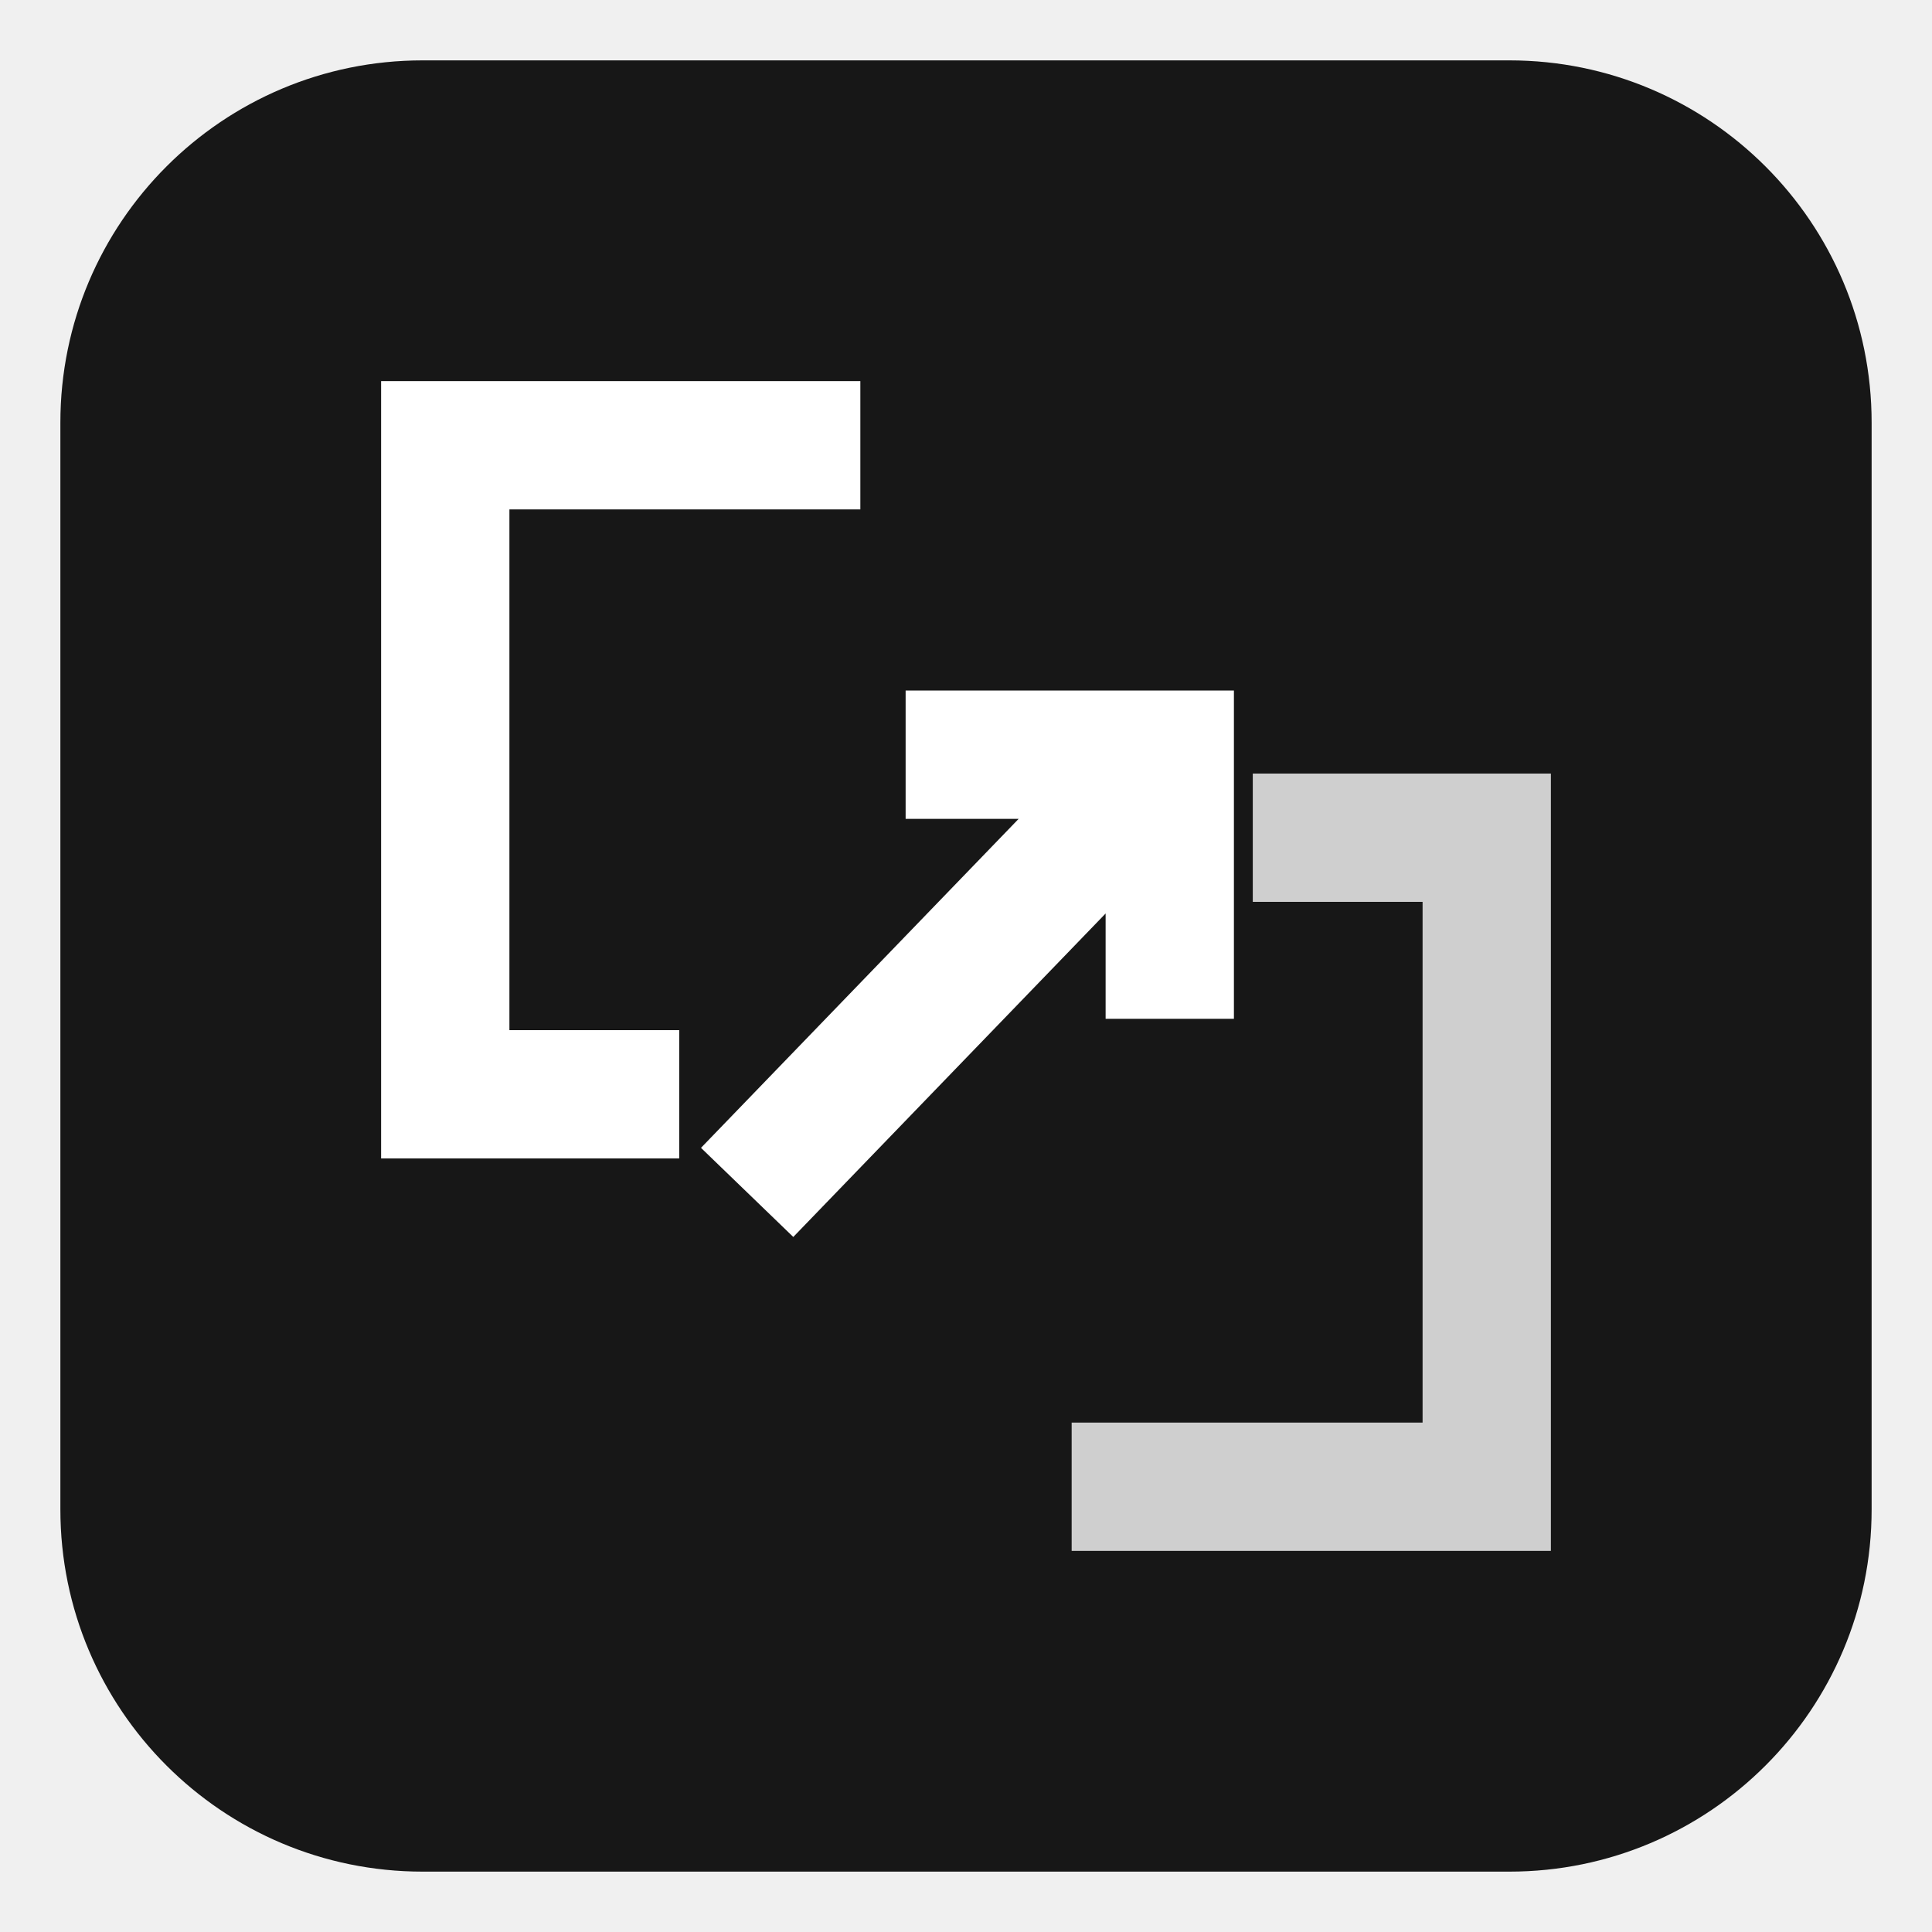
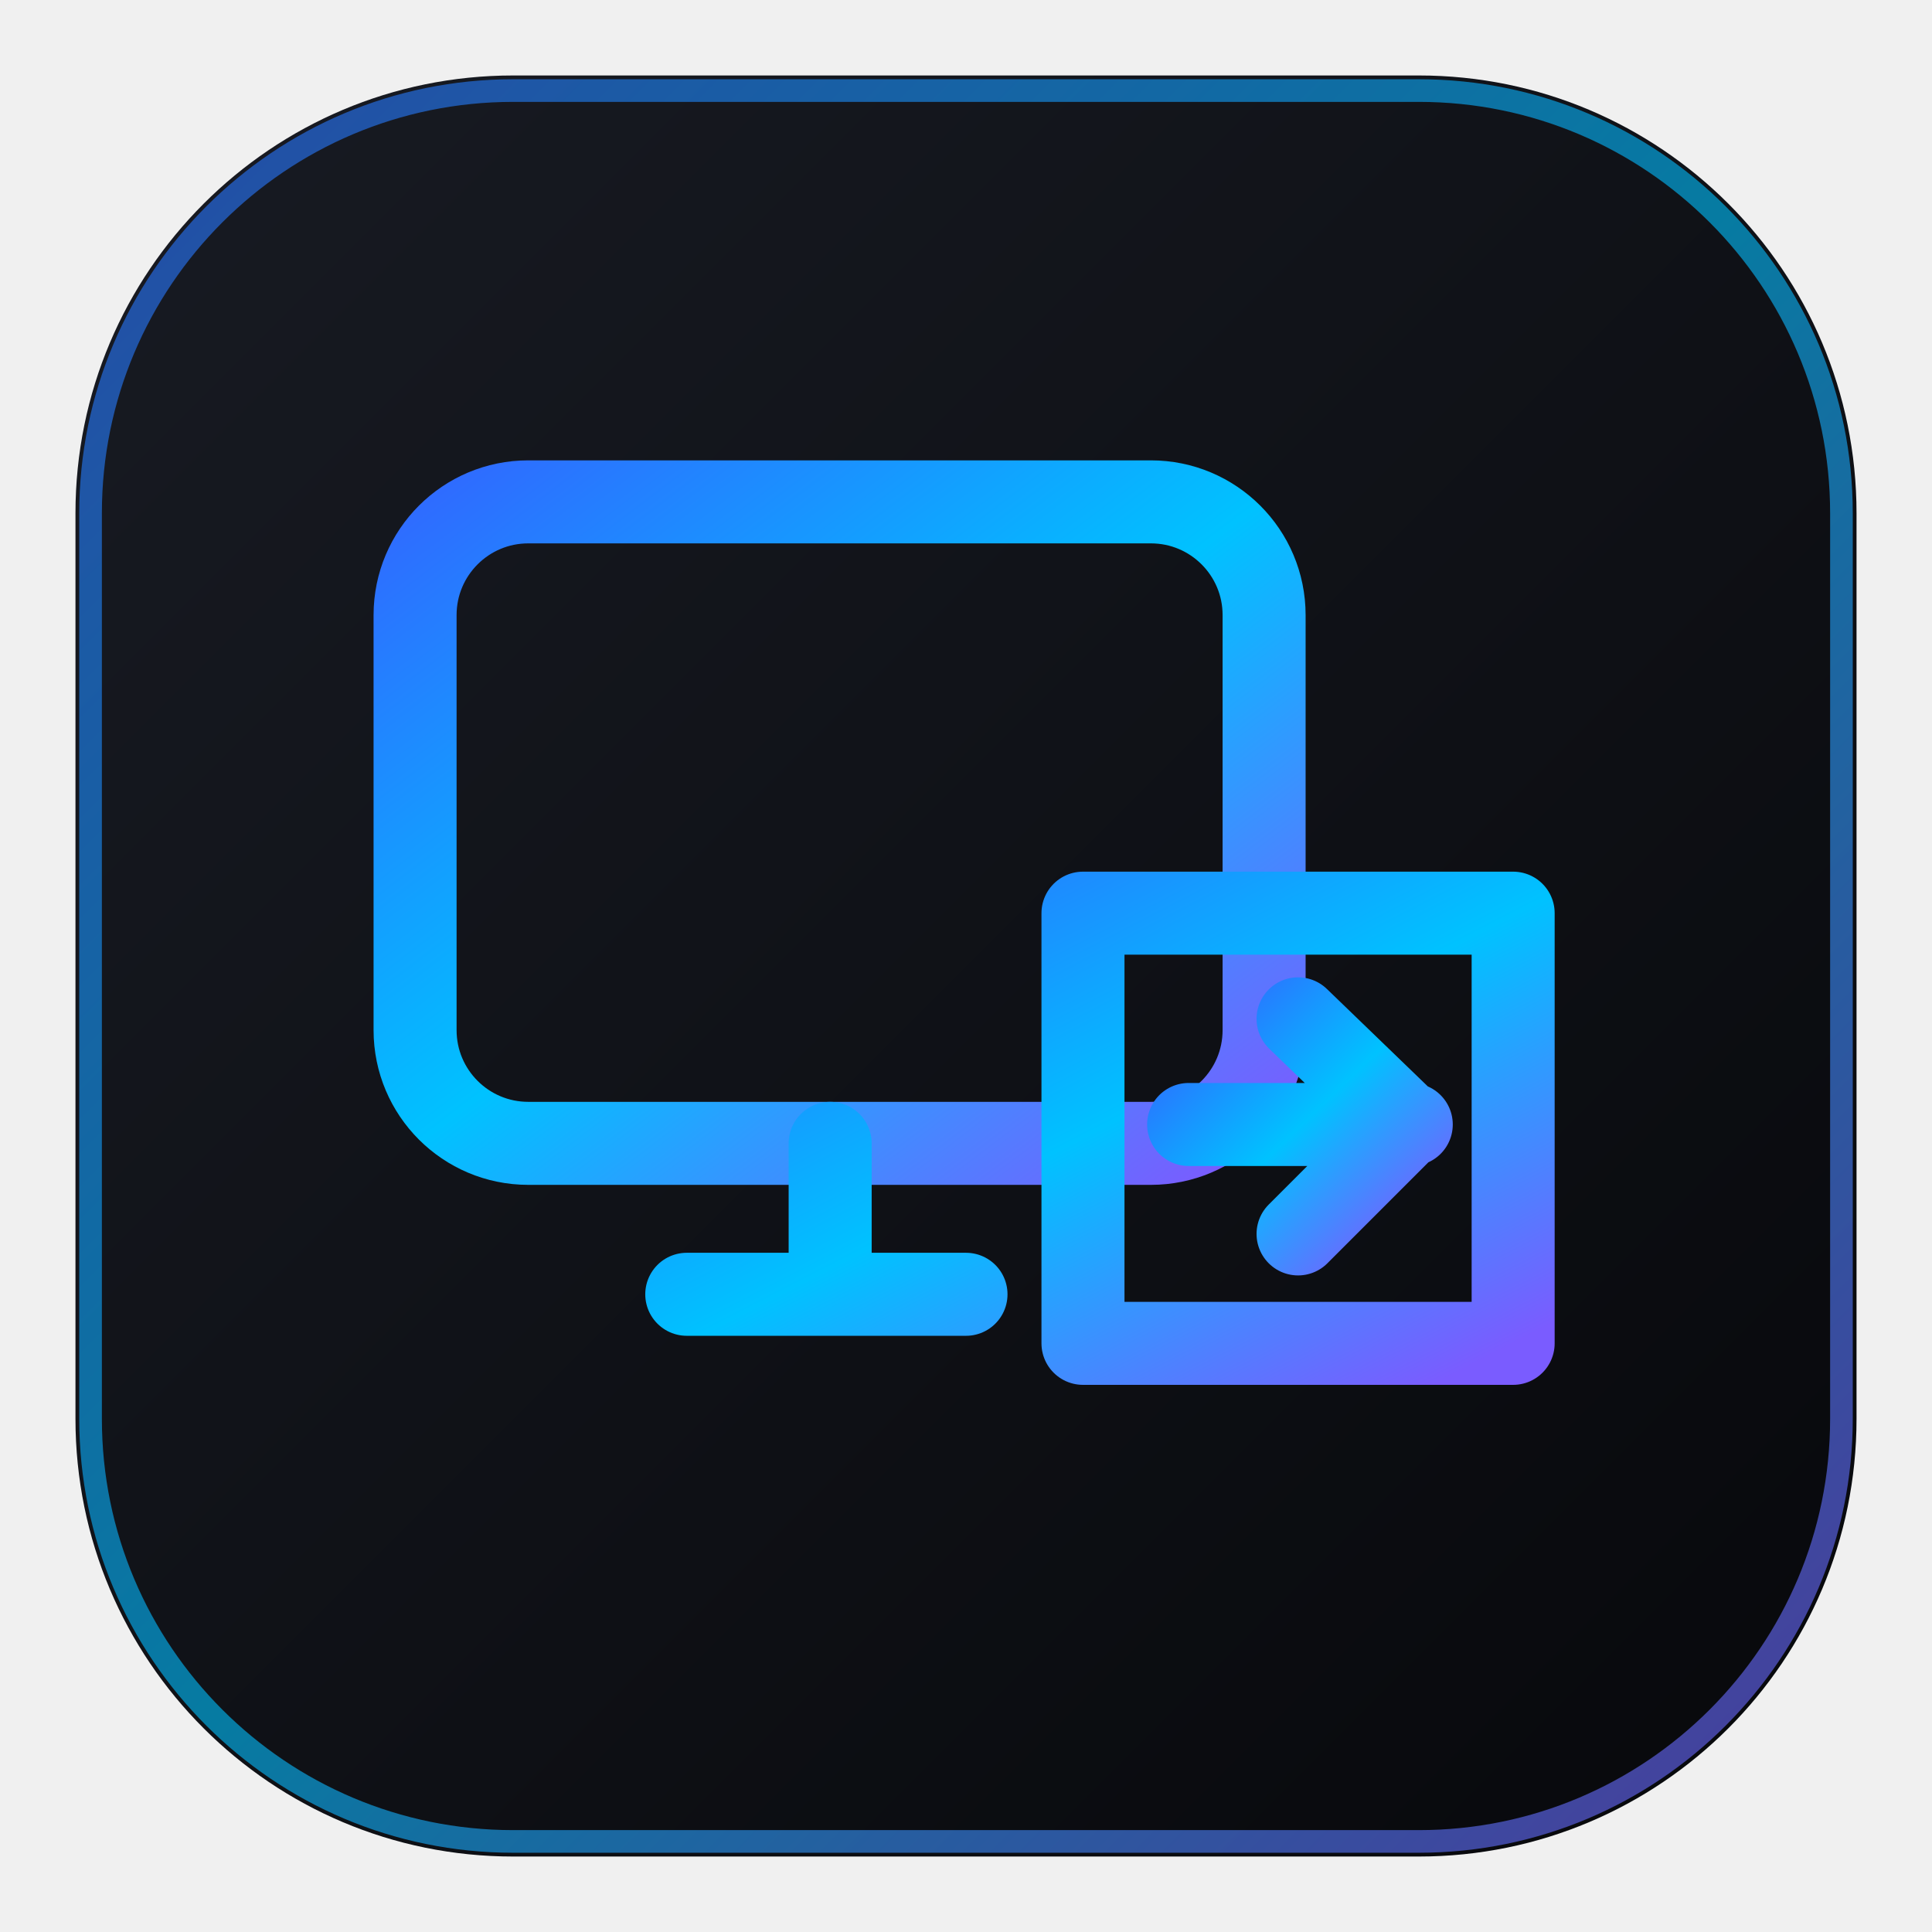
- <svg xmlns="http://www.w3.org/2000/svg" viewBox="0 0 256 256">
-   <rect x="8" y="8" width="240" height="240" rx="48" fill="#171717" />
-   <path d="M114 59H59v86h31" fill="none" stroke="#fff" stroke-width="17" />
-   <path d="M142 197h55v-86h-31" fill="none" stroke="#cfcfcf" stroke-width="17" />
-   <path d="m99 158 56-58m-35 0h35v35" fill="none" stroke="#fff" stroke-width="17" />
+ <svg xmlns="http://www.w3.org/2000/svg" viewBox="0 0 512 512">
+   <defs>
+     <linearGradient id="signal" x1="0" y1="0" x2="1" y2="1">
+       <stop stop-color="#2F6BFF" />
+       <stop offset=".5" stop-color="#00C2FF" />
+       <stop offset="1" stop-color="#7A5CFF" />
+     </linearGradient>
+     <linearGradient id="stage" x2="1" y2="1">
+       <stop stop-color="#181B23" />
+       <stop offset="1" stop-color="#07080B" />
+     </linearGradient>
+   </defs>
+   <rect x="20" y="20" width="472" height="472" rx="116" fill="url(#stage)" />
+   <rect x="24" y="24" width="464" height="464" rx="112" fill="none" stroke="url(#signal)" stroke-opacity=".6" stroke-width="6" />
+   <g fill="none" stroke="url(#signal)" stroke-width="22" stroke-linecap="round" stroke-linejoin="round">
+     <rect x="110" y="133" width="225" height="170" rx="30" />
+     <path d="M182 343H256M220 303V343M287 242L401 242 401 356 287 356Z" />
+     <path d="M315 298H374M344 270L373 298 344 327" />
+   </g>
</svg>
